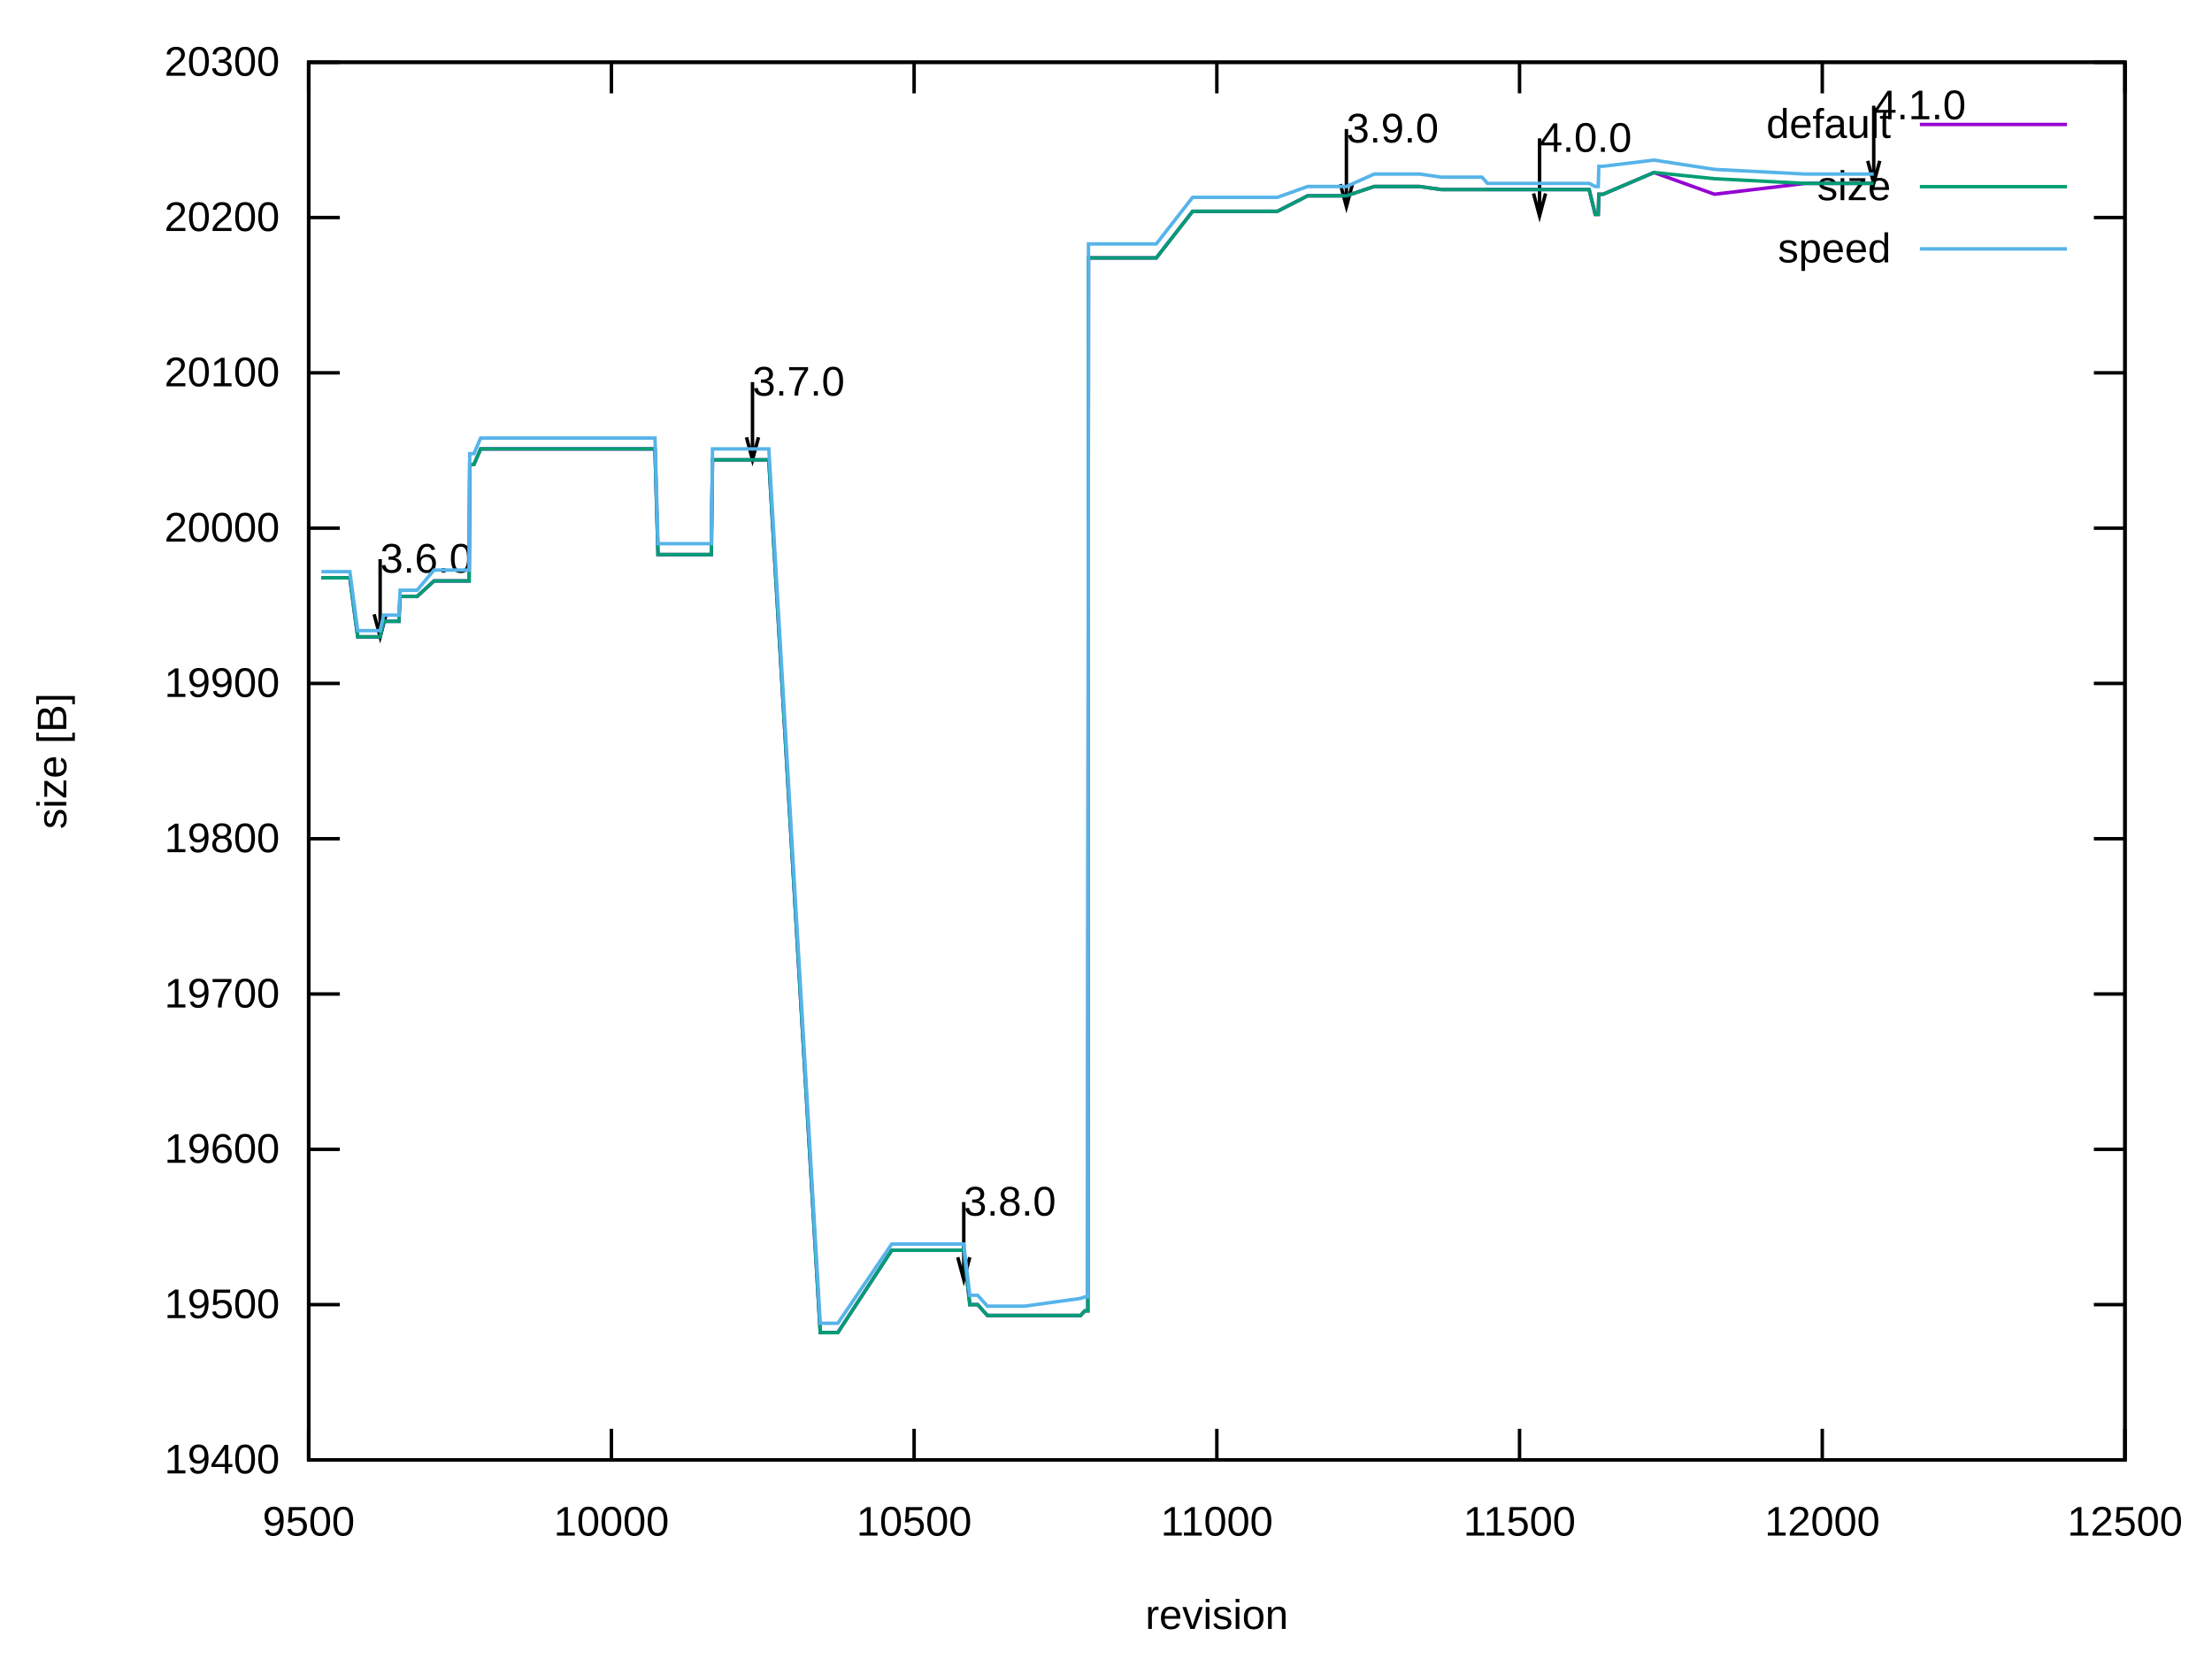
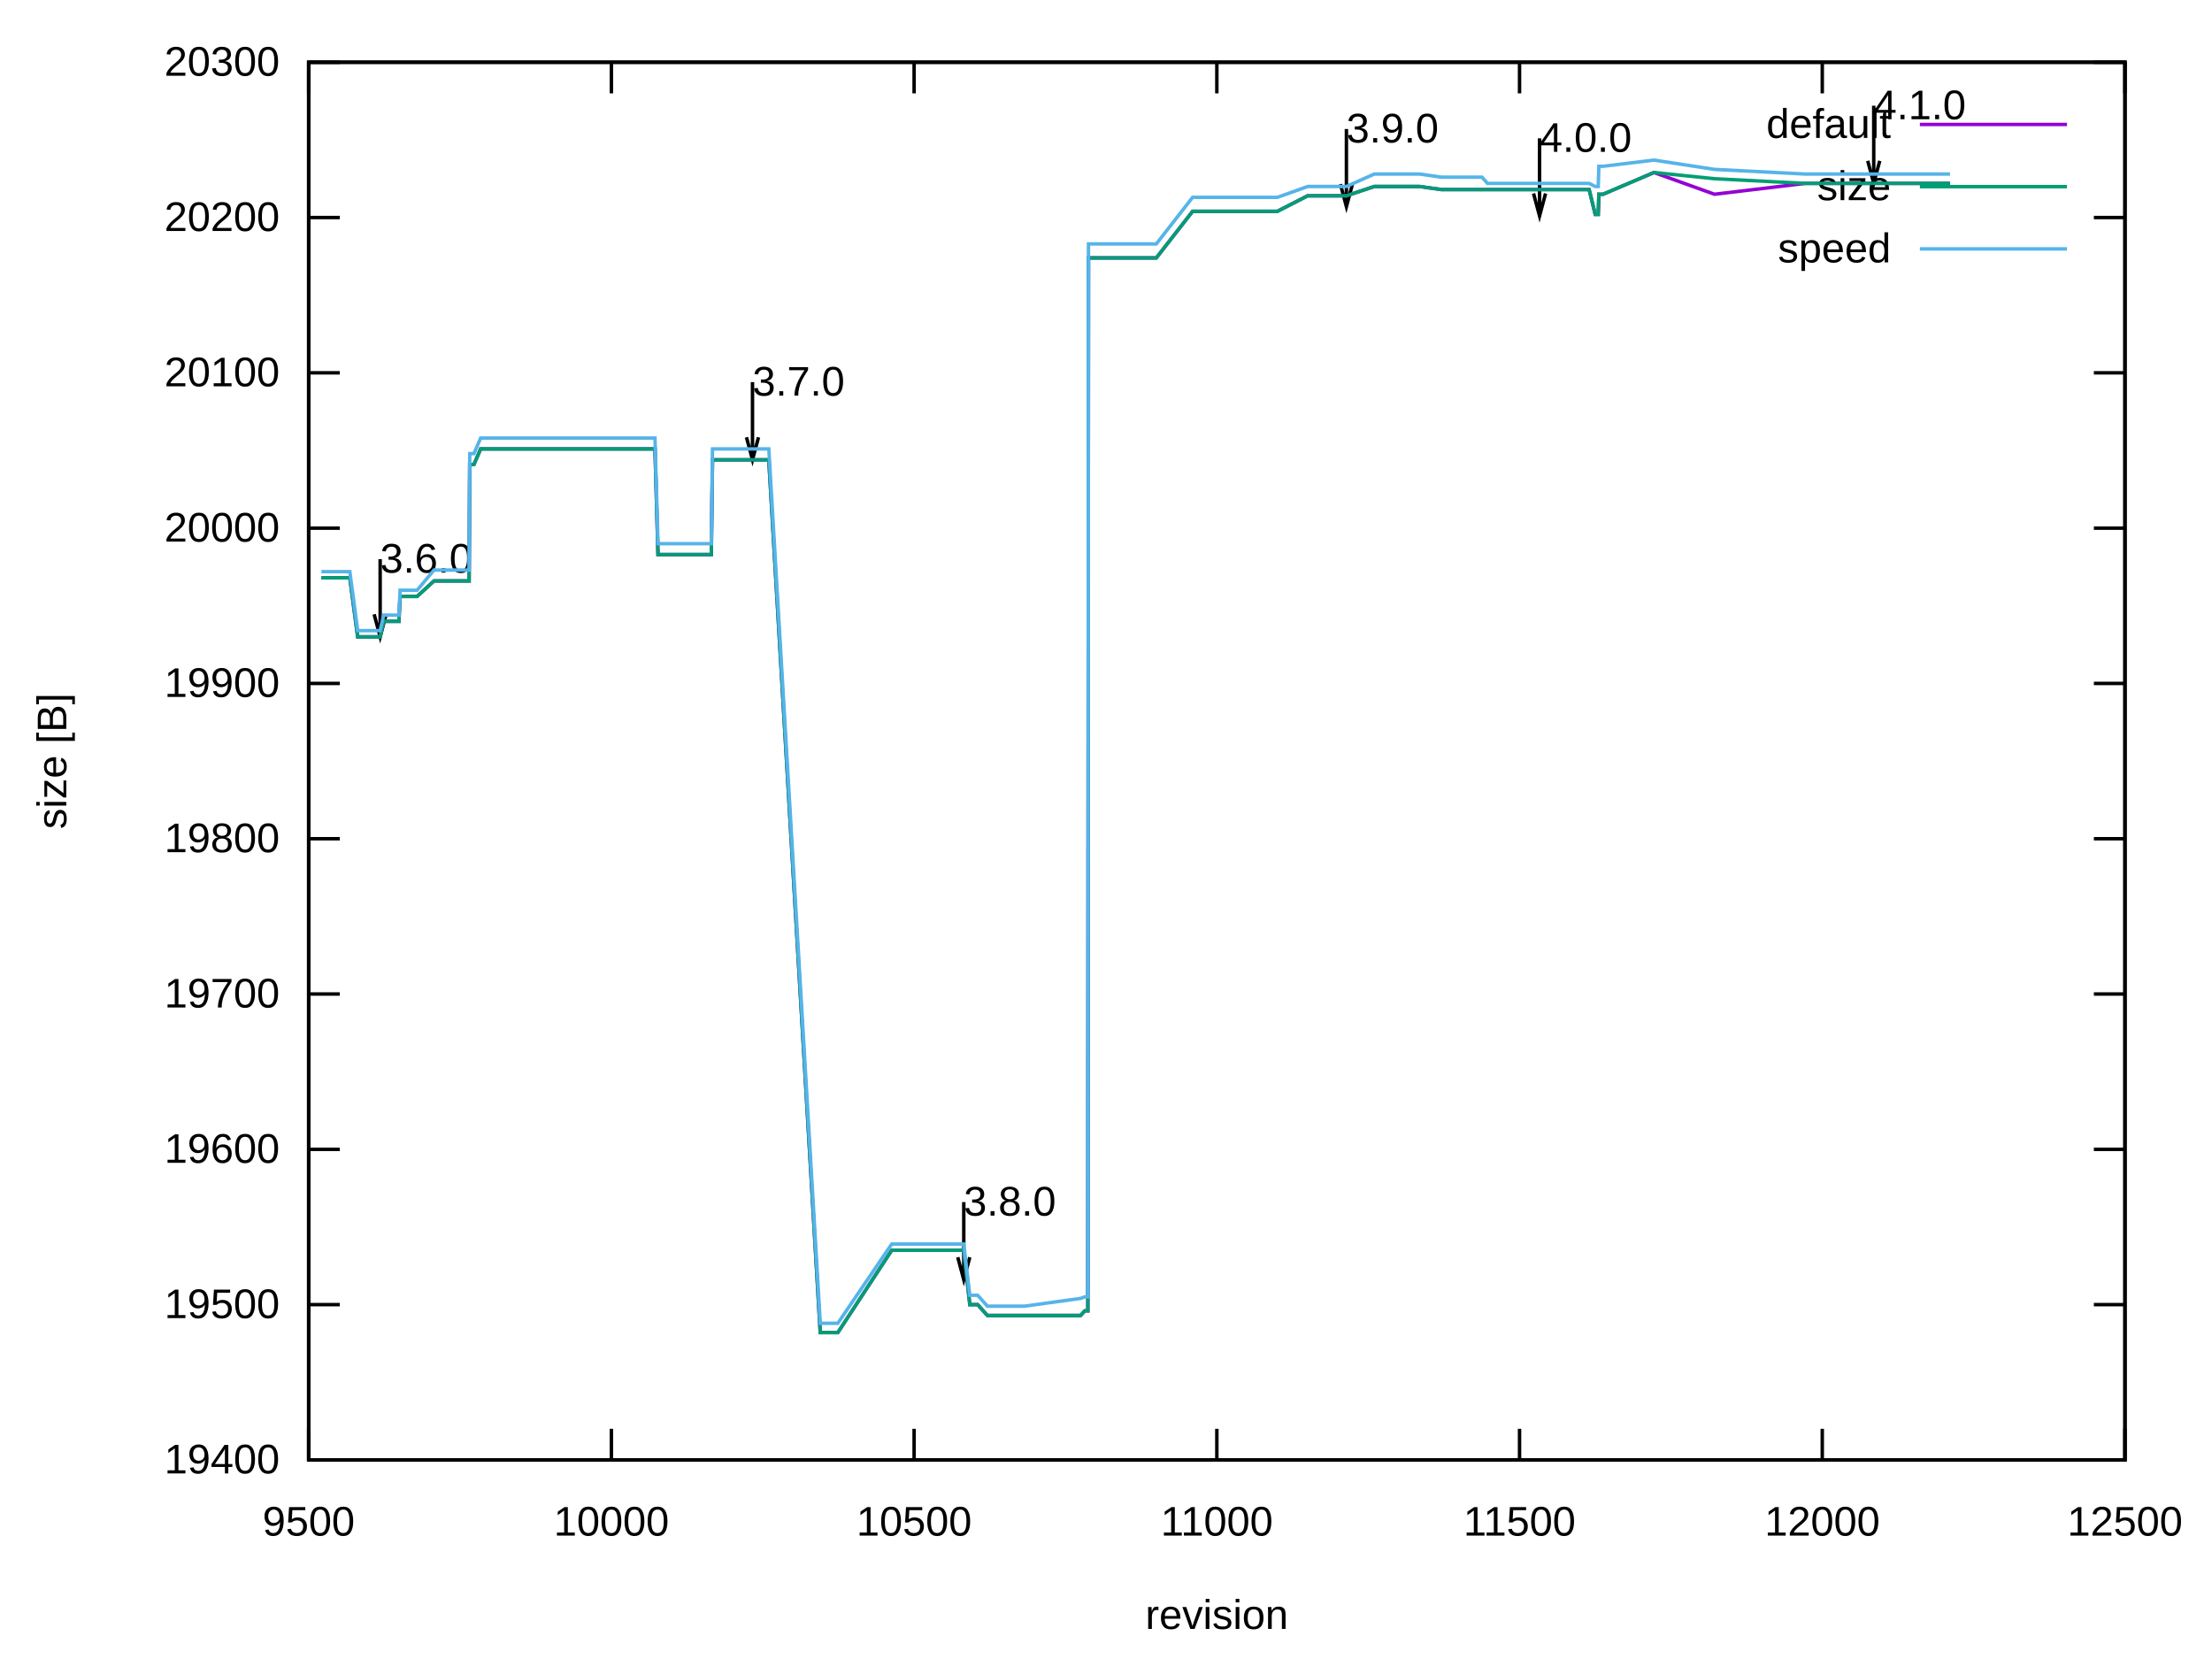
<svg xmlns="http://www.w3.org/2000/svg" xmlns:xlink="http://www.w3.org/1999/xlink" width="640" height="480" viewBox="0 0 640 480">
  <g id="gnuplot_canvas">
    <rect x="0" y="0" width="640" height="480" fill="none" />
    <defs>
      <circle id="gpDot" r="0.5" stroke-width="0.5" stroke="currentColor" />
      <path id="gpPt0" stroke-width="0.222" stroke="currentColor" d="M-1,0 h2 M0,-1 v2" />
      <path id="gpPt1" stroke-width="0.222" stroke="currentColor" d="M-1,-1 L1,1 M1,-1 L-1,1" />
      <path id="gpPt2" stroke-width="0.222" stroke="currentColor" d="M-1,0 L1,0 M0,-1 L0,1 M-1,-1 L1,1 M-1,1 L1,-1" />
      <rect id="gpPt3" stroke-width="0.222" stroke="currentColor" x="-1" y="-1" width="2" height="2" />
      <rect id="gpPt4" stroke-width="0.222" stroke="currentColor" fill="currentColor" x="-1" y="-1" width="2" height="2" />
      <circle id="gpPt5" stroke-width="0.222" stroke="currentColor" cx="0" cy="0" r="1" />
      <use xlink:href="#gpPt5" id="gpPt6" fill="currentColor" stroke="none" />
      <path id="gpPt7" stroke-width="0.222" stroke="currentColor" d="M0,-1.33 L-1.33,0.67 L1.33,0.67 z" />
      <use xlink:href="#gpPt7" id="gpPt8" fill="currentColor" stroke="none" />
      <use xlink:href="#gpPt7" id="gpPt9" stroke="currentColor" transform="rotate(180)" />
      <use xlink:href="#gpPt9" id="gpPt10" fill="currentColor" stroke="none" />
      <use xlink:href="#gpPt3" id="gpPt11" stroke="currentColor" transform="rotate(45)" />
      <use xlink:href="#gpPt11" id="gpPt12" fill="currentColor" stroke="none" />
      <path id="gpPt13" stroke-width="0.222" stroke="currentColor" d="M0,1.330 L1.265,0.411 L0.782,-1.067 L-0.782,-1.076 L-1.265,0.411 z" />
      <use xlink:href="#gpPt13" id="gpPt14" fill="currentColor" stroke="none" />
      <filter id="textbox" filterUnits="objectBoundingBox" x="0" y="0" height="1" width="1">
        <feFlood flood-color="white" flood-opacity="1" result="bgnd" />
        <feComposite in="SourceGraphic" in2="bgnd" operator="atop" />
      </filter>
      <filter id="greybox" filterUnits="objectBoundingBox" x="0" y="0" height="1" width="1">
        <feFlood flood-color="lightgrey" flood-opacity="1" result="grey" />
        <feComposite in="SourceGraphic" in2="grey" operator="atop" />
      </filter>
    </defs>
    <g fill="none" color="white" stroke="currentColor" stroke-width="1.00" stroke-linecap="butt" stroke-linejoin="miter">
</g>
    <g fill="none" color="black" stroke="currentColor" stroke-width="1.00" stroke-linecap="butt" stroke-linejoin="miter">
      <path stroke="black" d="M89.31,422.40 L98.31,422.40 M614.82,422.40 L605.82,422.40  " />
      <g transform="translate(80.92,426.30)" stroke="none" fill="black" font-family="Arial" font-size="12.00" text-anchor="end">
        <text>
          <tspan font-family="Arial"> 19400</tspan>
        </text>
      </g>
    </g>
    <g fill="none" color="black" stroke="currentColor" stroke-width="1.00" stroke-linecap="butt" stroke-linejoin="miter">
      <path stroke="black" d="M89.31,377.47 L98.31,377.47 M614.82,377.47 L605.82,377.47  " />
      <g transform="translate(80.92,381.37)" stroke="none" fill="black" font-family="Arial" font-size="12.00" text-anchor="end">
        <text>
          <tspan font-family="Arial"> 19500</tspan>
        </text>
      </g>
    </g>
    <g fill="none" color="black" stroke="currentColor" stroke-width="1.00" stroke-linecap="butt" stroke-linejoin="miter">
      <path stroke="black" d="M89.31,332.54 L98.31,332.54 M614.82,332.54 L605.82,332.54  " />
      <g transform="translate(80.92,336.44)" stroke="none" fill="black" font-family="Arial" font-size="12.00" text-anchor="end">
        <text>
          <tspan font-family="Arial"> 19600</tspan>
        </text>
      </g>
    </g>
    <g fill="none" color="black" stroke="currentColor" stroke-width="1.00" stroke-linecap="butt" stroke-linejoin="miter">
      <path stroke="black" d="M89.31,287.60 L98.31,287.60 M614.82,287.60 L605.82,287.60  " />
      <g transform="translate(80.92,291.50)" stroke="none" fill="black" font-family="Arial" font-size="12.00" text-anchor="end">
        <text>
          <tspan font-family="Arial"> 19700</tspan>
        </text>
      </g>
    </g>
    <g fill="none" color="black" stroke="currentColor" stroke-width="1.00" stroke-linecap="butt" stroke-linejoin="miter">
      <path stroke="black" d="M89.31,242.67 L98.31,242.67 M614.82,242.67 L605.82,242.67  " />
      <g transform="translate(80.92,246.57)" stroke="none" fill="black" font-family="Arial" font-size="12.00" text-anchor="end">
        <text>
          <tspan font-family="Arial"> 19800</tspan>
        </text>
      </g>
    </g>
    <g fill="none" color="black" stroke="currentColor" stroke-width="1.00" stroke-linecap="butt" stroke-linejoin="miter">
      <path stroke="black" d="M89.31,197.74 L98.31,197.74 M614.82,197.74 L605.82,197.74  " />
      <g transform="translate(80.92,201.64)" stroke="none" fill="black" font-family="Arial" font-size="12.00" text-anchor="end">
        <text>
          <tspan font-family="Arial"> 19900</tspan>
        </text>
      </g>
    </g>
    <g fill="none" color="black" stroke="currentColor" stroke-width="1.00" stroke-linecap="butt" stroke-linejoin="miter">
      <path stroke="black" d="M89.31,152.81 L98.31,152.81 M614.82,152.81 L605.82,152.81  " />
      <g transform="translate(80.92,156.71)" stroke="none" fill="black" font-family="Arial" font-size="12.00" text-anchor="end">
        <text>
          <tspan font-family="Arial"> 20000</tspan>
        </text>
      </g>
    </g>
    <g fill="none" color="black" stroke="currentColor" stroke-width="1.00" stroke-linecap="butt" stroke-linejoin="miter">
      <path stroke="black" d="M89.31,107.87 L98.31,107.87 M614.82,107.87 L605.82,107.87  " />
      <g transform="translate(80.92,111.77)" stroke="none" fill="black" font-family="Arial" font-size="12.00" text-anchor="end">
        <text>
          <tspan font-family="Arial"> 20100</tspan>
        </text>
      </g>
    </g>
    <g fill="none" color="black" stroke="currentColor" stroke-width="1.00" stroke-linecap="butt" stroke-linejoin="miter">
      <path stroke="black" d="M89.31,62.94 L98.31,62.94 M614.82,62.94 L605.82,62.94  " />
      <g transform="translate(80.92,66.84)" stroke="none" fill="black" font-family="Arial" font-size="12.00" text-anchor="end">
        <text>
          <tspan font-family="Arial"> 20200</tspan>
        </text>
      </g>
    </g>
    <g fill="none" color="black" stroke="currentColor" stroke-width="1.00" stroke-linecap="butt" stroke-linejoin="miter">
      <path stroke="black" d="M89.31,18.01 L98.31,18.01 M614.82,18.01 L605.82,18.01  " />
      <g transform="translate(80.92,21.91)" stroke="none" fill="black" font-family="Arial" font-size="12.00" text-anchor="end">
        <text>
          <tspan font-family="Arial"> 20300</tspan>
        </text>
      </g>
    </g>
    <g fill="none" color="black" stroke="currentColor" stroke-width="1.00" stroke-linecap="butt" stroke-linejoin="miter">
      <path stroke="black" d="M89.31,422.40 L89.31,413.40 M89.31,18.01 L89.31,27.01  " />
      <g transform="translate(89.31,444.30)" stroke="none" fill="black" font-family="Arial" font-size="12.00" text-anchor="middle">
        <text>
          <tspan font-family="Arial"> 9500</tspan>
        </text>
      </g>
    </g>
    <g fill="none" color="black" stroke="currentColor" stroke-width="1.00" stroke-linecap="butt" stroke-linejoin="miter">
      <path stroke="black" d="M176.90,422.40 L176.90,413.40 M176.90,18.01 L176.90,27.01  " />
      <g transform="translate(176.90,444.30)" stroke="none" fill="black" font-family="Arial" font-size="12.00" text-anchor="middle">
        <text>
          <tspan font-family="Arial"> 10000</tspan>
        </text>
      </g>
    </g>
    <g fill="none" color="black" stroke="currentColor" stroke-width="1.00" stroke-linecap="butt" stroke-linejoin="miter">
      <path stroke="black" d="M264.48,422.40 L264.48,413.40 M264.48,18.01 L264.48,27.01  " />
      <g transform="translate(264.48,444.30)" stroke="none" fill="black" font-family="Arial" font-size="12.00" text-anchor="middle">
        <text>
          <tspan font-family="Arial"> 10500</tspan>
        </text>
      </g>
    </g>
    <g fill="none" color="black" stroke="currentColor" stroke-width="1.00" stroke-linecap="butt" stroke-linejoin="miter">
      <path stroke="black" d="M352.07,422.40 L352.07,413.40 M352.07,18.01 L352.07,27.01  " />
      <g transform="translate(352.07,444.30)" stroke="none" fill="black" font-family="Arial" font-size="12.00" text-anchor="middle">
        <text>
          <tspan font-family="Arial"> 11000</tspan>
        </text>
      </g>
    </g>
    <g fill="none" color="black" stroke="currentColor" stroke-width="1.00" stroke-linecap="butt" stroke-linejoin="miter">
      <path stroke="black" d="M439.65,422.40 L439.65,413.40 M439.65,18.01 L439.65,27.01  " />
      <g transform="translate(439.65,444.30)" stroke="none" fill="black" font-family="Arial" font-size="12.00" text-anchor="middle">
        <text>
          <tspan font-family="Arial"> 11500</tspan>
        </text>
      </g>
    </g>
    <g fill="none" color="black" stroke="currentColor" stroke-width="1.00" stroke-linecap="butt" stroke-linejoin="miter">
      <path stroke="black" d="M527.24,422.40 L527.24,413.40 M527.24,18.01 L527.24,27.01  " />
      <g transform="translate(527.24,444.30)" stroke="none" fill="black" font-family="Arial" font-size="12.00" text-anchor="middle">
        <text>
          <tspan font-family="Arial"> 12000</tspan>
        </text>
      </g>
    </g>
    <g fill="none" color="black" stroke="currentColor" stroke-width="1.00" stroke-linecap="butt" stroke-linejoin="miter">
      <path stroke="black" d="M614.82,422.40 L614.82,413.40 M614.82,18.01 L614.82,27.01  " />
      <g transform="translate(614.82,444.30)" stroke="none" fill="black" font-family="Arial" font-size="12.00" text-anchor="middle">
        <text>
          <tspan font-family="Arial"> 12500</tspan>
        </text>
      </g>
    </g>
    <g fill="none" color="black" stroke="currentColor" stroke-width="1.00" stroke-linecap="butt" stroke-linejoin="miter">
</g>
    <g fill="none" color="black" stroke="currentColor" stroke-width="1.00" stroke-linecap="butt" stroke-linejoin="miter">
      <path stroke="black" d="M89.31,18.01 L89.31,422.40 L614.82,422.40 L614.82,18.01 L89.31,18.01 Z  " />
      <g transform="translate(109.98,165.69)" stroke="none" fill="black" font-family="Arial" font-size="12.00" text-anchor="start">
        <text>
          <tspan font-family="Arial">3.6.0</tspan>
        </text>
      </g>
      <g transform="translate(217.71,114.47)" stroke="none" fill="black" font-family="Arial" font-size="12.00" text-anchor="start">
        <text>
          <tspan font-family="Arial">3.7.0</tspan>
        </text>
      </g>
      <g transform="translate(278.84,351.71)" stroke="none" fill="black" font-family="Arial" font-size="12.00" text-anchor="start">
        <text>
          <tspan font-family="Arial">3.8.0</tspan>
        </text>
      </g>
      <g transform="translate(389.55,41.23)" stroke="none" fill="black" font-family="Arial" font-size="12.00" text-anchor="start">
        <text>
          <tspan font-family="Arial">3.9.0</tspan>
        </text>
      </g>
      <g transform="translate(445.43,43.93)" stroke="none" fill="black" font-family="Arial" font-size="12.00" text-anchor="start">
        <text>
          <tspan font-family="Arial">4.0.0</tspan>
        </text>
      </g>
      <g transform="translate(542.12,34.49)" stroke="none" fill="black" font-family="Arial" font-size="12.00" text-anchor="start">
        <text>
          <tspan font-family="Arial">4.1.0</tspan>
        </text>
      </g>
      <path stroke="black" d="M108.25,177.74 L109.99,184.25 L111.73,177.74 M109.99,161.78 L109.99,184.25 M215.98,126.52 L217.72,133.03 L219.46,126.52   M217.72,110.56 L217.72,133.03 M277.11,363.76 L278.85,370.27 L280.59,363.76 M278.85,347.80 L278.85,370.27 M387.82,53.28   L389.56,59.79 L391.30,53.28 M389.56,37.32 L389.56,59.79 M443.70,55.98 L445.44,62.48 L447.18,55.98 M445.44,40.02   L445.44,62.48 M540.39,46.54 L542.13,53.05 L543.87,46.54 M542.13,30.58 L542.13,53.05  " />
    </g>
    <g fill="none" color="black" stroke="currentColor" stroke-width="1.00" stroke-linecap="butt" stroke-linejoin="miter">
      <g transform="translate(19.18,220.21) rotate(270)" stroke="none" fill="black" font-family="Arial" font-size="12.00" text-anchor="middle">
        <text>
          <tspan font-family="Arial">size [B]</tspan>
        </text>
      </g>
    </g>
    <g fill="none" color="black" stroke="currentColor" stroke-width="1.00" stroke-linecap="butt" stroke-linejoin="miter">
      <g transform="translate(352.06,471.30)" stroke="none" fill="black" font-family="Arial" font-size="12.00" text-anchor="middle">
        <text>
          <tspan font-family="Arial">revision</tspan>
        </text>
      </g>
    </g>
    <g fill="none" color="black" stroke="currentColor" stroke-width="1.00" stroke-linecap="butt" stroke-linejoin="miter">
</g>
    <g id="gnuplot_plot_1">
      <g fill="none" color="black" stroke="currentColor" stroke-width="1.00" stroke-linecap="butt" stroke-linejoin="miter">
        <g transform="translate(547.09,39.91)" stroke="none" fill="black" font-family="Arial" font-size="12.00" text-anchor="end">
          <text>
            <tspan font-family="Arial">default</tspan>
          </text>
        </g>
      </g>
      <g fill="none" color="black" stroke="currentColor" stroke-width="1.00" stroke-linecap="butt" stroke-linejoin="miter">
-         <path stroke="rgb(148,   0, 211)" d="M555.48,36.01 L598.04,36.01 M92.99,167.18 L96.32,167.18 L98.07,167.18 L101.22,167.18 L103.50,184.26 L104.90,184.26   L106.13,184.26 L107.00,184.26 L107.18,184.26 L107.35,184.26 L107.53,184.26 L109.98,184.26 L111.03,179.77 L112.43,179.77   L112.96,179.77 L113.13,179.77 L113.31,179.77 L113.48,179.77 L113.83,179.77 L114.71,179.77 L114.88,179.77 L115.41,179.77   L115.76,172.58 L116.11,172.58 L116.29,172.58 L117.16,172.58 L117.69,172.58 L118.04,172.58 L118.21,172.58 L118.39,172.58   L120.67,172.58 L125.57,168.08 L129.60,168.08 L131.35,168.08 L132.58,168.08 L133.28,168.08 L135.03,168.08 L135.55,168.08   L135.73,168.08 L135.91,134.38 L136.08,134.38 L137.13,134.38 L139.06,129.89 L140.11,129.89 L140.28,129.89 L140.63,129.89   L141.34,129.89 L142.39,129.89 L143.09,129.89 L143.26,129.89 L144.49,129.89 L145.01,129.89 L145.19,129.89 L145.36,129.89   L147.12,129.89 L147.47,129.89 L148.17,129.89 L155.70,129.89 L167.96,129.89 L168.66,129.89 L169.01,129.89 L169.19,129.89   L170.06,129.89 L170.24,129.89 L170.59,129.89 L170.76,129.89 L171.46,129.89 L172.69,129.89 L174.09,129.89 L175.84,129.89   L176.37,129.89 L176.90,129.89 L179.87,129.89 L185.30,129.89 L187.05,129.89 L188.98,129.89 L189.51,129.89 L190.38,160.45   L190.91,160.45 L195.81,160.45 L198.62,160.45 L202.64,160.45 L205.45,160.45 L205.80,160.45 L206.15,133.04 L207.37,133.04   L208.60,133.04 L208.78,133.04 L209.30,133.04 L210.53,133.04 L213.51,133.04 L213.86,133.04 L222.44,133.04 L237.33,385.56   L238.03,385.56 L238.20,385.56 L241.01,385.56 L241.18,385.56 L242.41,385.56 L258.00,361.74 L263.60,361.74 L266.23,361.74   L271.49,361.74 L274.64,361.74 L278.84,361.74 L280.60,377.47 L282.17,377.47 L282.87,377.47 L285.68,380.61 L289.00,380.61   L289.88,380.61 L291.81,380.61 L292.51,380.61 L293.91,380.61 L296.36,380.61 L312.65,380.61 L313.88,379.27 L314.58,379.27   L314.75,379.27 L314.93,74.62 L315.28,74.62 L317.03,74.62 L334.55,74.62 L345.06,61.14 L347.51,61.14 L367.30,61.14   L369.58,61.14 L378.34,56.65 L389.55,56.65 L397.61,53.96 L409.87,53.96 L410.75,53.96 L417.05,54.85 L428.26,54.85   L428.79,54.85 L430.37,54.85 L440.88,54.85 L441.23,54.85 L445.43,54.85 L454.71,54.85 L459.62,54.85 L459.79,54.85   L461.55,62.04 L462.42,62.04 L462.60,56.20 L463.65,56.20 L463.82,56.20 L478.54,49.91 L496.05,56.20 L522.33,53.06   L542.12,53.06  " />
+         <path stroke="rgb(148,   0, 211)" d="M555.48,36.01 L598.04,36.01 M92.99,167.18 L96.32,167.18 L98.07,167.18 L101.22,167.18 L103.50,184.26 L104.90,184.26   L106.13,184.26 L107.00,184.26 L107.18,184.26 L107.35,184.26 L107.53,184.26 L109.98,184.26 L111.03,179.77 L112.43,179.77   L112.96,179.77 L113.13,179.77 L113.31,179.77 L113.48,179.77 L113.83,179.77 L114.71,179.77 L114.88,179.77 L115.41,179.77   L115.76,172.58 L116.11,172.58 L116.29,172.58 L117.16,172.58 L117.69,172.58 L118.04,172.58 L118.21,172.58 L118.39,172.58   L120.67,172.58 L125.57,168.08 L129.60,168.08 L131.35,168.08 L132.58,168.08 L133.28,168.08 L135.03,168.08 L135.55,168.08   L135.73,168.08 L135.91,134.38 L136.08,134.38 L137.13,134.38 L139.06,129.89 L140.11,129.89 L140.28,129.89 L140.63,129.89   L141.34,129.89 L142.39,129.89 L143.09,129.89 L143.26,129.89 L144.49,129.89 L145.01,129.89 L145.19,129.89 L145.36,129.89   L147.12,129.89 L147.47,129.89 L148.17,129.89 L155.70,129.89 L167.96,129.89 L168.66,129.89 L169.01,129.89 L169.19,129.89   L170.06,129.89 L170.24,129.89 L170.59,129.89 L170.76,129.89 L171.46,129.89 L172.69,129.89 L174.09,129.89 L175.84,129.89   L176.37,129.89 L176.90,129.89 L179.87,129.89 L185.30,129.89 L187.05,129.89 L188.98,129.89 L189.51,129.89 L190.38,160.45   L190.91,160.45 L195.81,160.45 L198.62,160.45 L202.64,160.45 L205.45,160.45 L205.80,160.45 L206.15,133.04 L207.37,133.04   L208.60,133.04 L208.78,133.04 L209.30,133.04 L210.53,133.04 L213.51,133.04 L213.86,133.04 L222.44,133.04 L237.33,385.56   L238.03,385.56 L238.20,385.56 L241.01,385.56 L241.18,385.56 L242.41,385.56 L258.00,361.74 L263.60,361.74 L266.23,361.74   L271.49,361.74 L274.64,361.74 L278.84,361.74 L280.60,377.47 L282.17,377.47 L282.87,377.47 L285.68,380.61 L289.00,380.61   L289.88,380.61 L291.81,380.61 L292.51,380.61 L293.91,380.61 L296.36,380.61 L312.65,380.61 L313.88,379.27 L314.58,379.27   L314.75,379.27 L314.93,74.62 L315.28,74.62 L317.03,74.62 L334.55,74.62 L345.06,61.14 L347.51,61.14 L367.30,61.14   L369.58,61.14 L378.34,56.65 L389.55,56.65 L397.61,53.96 L409.87,53.96 L410.75,53.96 L417.05,54.85 L428.26,54.85   L428.79,54.85 L430.37,54.85 L440.88,54.85 L441.23,54.85 L445.43,54.85 L454.71,54.85 L459.62,54.85 L459.79,54.85   L461.55,62.04 L462.42,62.04 L462.60,56.20 L463.65,56.20 L463.82,56.20 L478.54,49.91 L496.05,56.20 L522.33,53.06   L542.12,53.06 L548.43,53.06 L552.81,53.06 L555.09,53.06 L557.36,53.06 L564.20,53.06  " />
      </g>
    </g>
    <g id="gnuplot_plot_2">
      <g fill="none" color="black" stroke="currentColor" stroke-width="1.00" stroke-linecap="butt" stroke-linejoin="miter">
        <g transform="translate(547.09,57.91)" stroke="none" fill="black" font-family="Arial" font-size="12.00" text-anchor="end">
          <text>
            <tspan font-family="Arial">size</tspan>
          </text>
        </g>
      </g>
      <g fill="none" color="black" stroke="currentColor" stroke-width="1.00" stroke-linecap="butt" stroke-linejoin="miter">
-         <path stroke="rgb(  0, 158, 115)" d="M555.48,54.01 L598.04,54.01 M92.99,167.18 L96.32,167.18 L98.07,167.18 L101.22,167.18 L103.50,184.26 L104.90,184.26   L106.13,184.26 L107.00,184.26 L107.18,184.26 L107.35,184.26 L107.53,184.26 L109.98,184.26 L111.03,179.77 L112.43,179.77   L112.96,179.77 L113.13,179.77 L113.31,179.77 L113.48,179.77 L113.83,179.77 L114.71,179.77 L114.88,179.77 L115.41,179.77   L115.76,172.58 L116.11,172.58 L116.29,172.58 L117.16,172.58 L117.69,172.58 L118.04,172.58 L118.21,172.58 L118.39,172.58   L120.67,172.58 L125.57,168.08 L129.60,168.08 L131.35,168.08 L132.58,168.08 L133.28,168.08 L135.03,168.08 L135.55,168.08   L135.73,168.08 L135.91,134.38 L136.08,134.38 L137.13,134.38 L139.06,129.89 L140.11,129.89 L140.28,129.89 L140.63,129.89   L141.34,129.89 L142.39,129.89 L143.09,129.89 L143.26,129.89 L144.49,129.89 L145.01,129.89 L145.19,129.89 L145.36,129.89   L147.12,129.89 L147.47,129.89 L148.17,129.89 L155.70,129.89 L167.96,129.89 L168.66,129.89 L169.01,129.89 L169.19,129.89   L170.06,129.89 L170.24,129.89 L170.59,129.89 L170.76,129.89 L171.46,129.89 L172.69,129.89 L174.09,129.89 L175.84,129.89   L176.37,129.89 L176.90,129.89 L179.87,129.89 L185.30,129.89 L187.05,129.89 L188.98,129.89 L189.51,129.89 L190.38,160.45   L190.91,160.45 L195.81,160.45 L198.62,160.45 L202.64,160.45 L205.45,160.45 L205.80,160.45 L206.15,133.04 L207.37,133.04   L208.60,133.04 L208.78,133.04 L209.30,133.04 L210.53,133.04 L213.51,133.04 L213.86,133.04 L222.44,133.04 L237.33,385.56   L238.03,385.56 L238.20,385.56 L241.01,385.56 L241.18,385.56 L242.41,385.56 L258.00,361.74 L263.60,361.74 L266.23,361.74   L271.49,361.74 L274.64,361.74 L278.84,361.74 L280.60,377.47 L282.17,377.47 L282.87,377.47 L285.68,380.61 L289.00,380.61   L289.88,380.61 L291.81,380.61 L292.51,380.61 L293.91,380.61 L296.36,380.61 L312.65,380.61 L313.88,379.27 L314.58,379.27   L314.75,379.27 L314.93,74.62 L315.28,74.62 L317.03,74.62 L334.55,74.62 L345.06,61.14 L347.51,61.14 L367.30,61.14   L369.58,61.14 L378.34,56.65 L389.55,56.65 L397.61,53.96 L409.87,53.96 L410.75,53.96 L417.05,54.85 L428.26,54.85   L428.79,54.85 L430.37,54.85 L440.88,54.85 L441.23,54.85 L445.43,54.85 L454.71,54.85 L459.62,54.85 L459.79,54.85   L461.55,62.04 L462.42,62.04 L462.60,56.20 L463.65,56.20 L463.82,56.20 L478.54,49.91 L496.05,51.71 L522.33,53.06   L542.12,53.06  " />
+         <path stroke="rgb(  0, 158, 115)" d="M555.48,54.01 L598.04,54.01 M92.99,167.18 L96.32,167.18 L98.07,167.18 L101.22,167.18 L103.50,184.26 L104.90,184.26   L106.13,184.26 L107.00,184.26 L107.18,184.26 L107.35,184.26 L107.53,184.26 L109.98,184.26 L111.03,179.77 L112.43,179.77   L112.96,179.77 L113.13,179.77 L113.31,179.77 L113.48,179.77 L113.83,179.77 L114.71,179.77 L114.88,179.77 L115.41,179.77   L115.76,172.58 L116.11,172.58 L116.29,172.58 L117.16,172.58 L117.69,172.58 L118.04,172.58 L118.21,172.58 L118.39,172.58   L120.67,172.58 L125.57,168.08 L129.60,168.08 L131.35,168.08 L132.58,168.08 L133.28,168.08 L135.03,168.08 L135.55,168.08   L135.73,168.08 L135.91,134.38 L136.08,134.38 L137.13,134.38 L139.06,129.89 L140.11,129.89 L140.28,129.89 L140.63,129.89   L141.34,129.89 L142.39,129.89 L143.09,129.89 L143.26,129.89 L144.49,129.89 L145.01,129.89 L145.19,129.89 L145.36,129.89   L147.12,129.89 L147.47,129.89 L148.17,129.89 L155.70,129.89 L167.96,129.89 L168.66,129.89 L169.01,129.89 L169.19,129.89   L170.06,129.89 L170.24,129.89 L170.59,129.89 L170.76,129.89 L171.46,129.89 L172.69,129.89 L174.09,129.89 L175.84,129.89   L176.37,129.89 L176.90,129.89 L179.87,129.89 L185.30,129.89 L187.05,129.89 L188.98,129.89 L189.51,129.89 L190.38,160.45   L190.91,160.45 L195.81,160.45 L198.62,160.45 L202.64,160.45 L205.45,160.45 L205.80,160.45 L206.15,133.04 L207.37,133.04   L208.60,133.04 L208.78,133.04 L209.30,133.04 L210.53,133.04 L213.51,133.04 L213.86,133.04 L222.44,133.04 L237.33,385.56   L238.03,385.56 L238.20,385.56 L241.01,385.56 L241.18,385.56 L242.41,385.56 L258.00,361.74 L263.60,361.74 L266.23,361.74   L271.49,361.74 L274.64,361.74 L278.84,361.74 L280.60,377.47 L282.17,377.47 L282.87,377.47 L285.68,380.61 L289.00,380.61   L289.88,380.61 L291.81,380.61 L292.51,380.61 L293.91,380.61 L296.36,380.61 L312.65,380.61 L313.88,379.27 L314.58,379.27   L314.75,379.27 L314.93,74.62 L315.28,74.62 L317.03,74.62 L334.55,74.62 L345.06,61.14 L347.51,61.14 L367.30,61.14   L369.58,61.14 L378.34,56.65 L389.55,56.65 L397.61,53.96 L409.87,53.96 L410.75,53.96 L417.05,54.85 L428.26,54.85   L428.79,54.85 L430.37,54.85 L440.88,54.85 L441.23,54.85 L445.43,54.85 L454.71,54.85 L459.62,54.85 L459.79,54.85   L461.55,62.04 L462.42,62.04 L462.60,56.20 L463.65,56.20 L463.82,56.20 L478.54,49.91 L496.05,51.71 L522.33,53.06   L542.12,53.06 L548.43,53.06 L552.81,53.06 L555.09,53.06 L557.36,53.06 L564.20,53.06  " />
      </g>
    </g>
    <g id="gnuplot_plot_3">
      <g fill="none" color="black" stroke="currentColor" stroke-width="1.00" stroke-linecap="butt" stroke-linejoin="miter">
        <g transform="translate(547.09,75.91)" stroke="none" fill="black" font-family="Arial" font-size="12.00" text-anchor="end">
          <text>
            <tspan font-family="Arial">speed</tspan>
          </text>
        </g>
      </g>
      <g fill="none" color="black" stroke="currentColor" stroke-width="1.00" stroke-linecap="butt" stroke-linejoin="miter">
-         <path stroke="rgb( 86, 180, 233)" d="M555.48,72.01 L598.04,72.01 M92.99,165.39 L96.32,165.39 L98.07,165.39 L101.22,165.39 L103.50,182.46 L104.90,182.46   L106.13,182.46 L107.00,182.46 L107.18,182.46 L107.35,182.46 L107.53,182.46 L109.98,182.46 L111.03,177.97 L112.43,177.97   L112.96,177.97 L113.13,177.97 L113.31,177.97 L113.48,177.97 L113.83,177.97 L114.71,177.97 L114.88,177.97 L115.41,177.97   L115.76,170.78 L116.11,170.78 L116.29,170.78 L117.16,170.78 L117.69,170.78 L118.04,170.78 L118.21,170.78 L118.39,170.78   L120.67,170.78 L125.57,164.94 L129.60,164.94 L131.35,164.94 L132.58,164.94 L133.28,164.94 L135.03,164.94 L135.55,164.94   L135.73,164.94 L135.91,131.24 L136.08,131.24 L137.13,131.24 L139.06,126.75 L140.11,126.75 L140.28,126.75 L140.63,126.75   L141.34,126.75 L142.39,126.75 L143.09,126.75 L143.26,126.75 L144.49,126.75 L145.01,126.75 L145.19,126.75 L145.36,126.75   L147.12,126.75 L147.47,126.75 L148.17,126.75 L155.70,126.75 L167.96,126.75 L168.66,126.75 L169.01,126.75 L169.19,126.75   L170.06,126.75 L170.24,126.75 L170.59,126.75 L170.76,126.75 L171.46,126.75 L172.69,126.75 L174.09,126.75 L175.84,126.75   L176.37,126.75 L176.90,126.75 L179.87,126.75 L185.30,126.75 L187.05,126.75 L188.98,126.75 L189.51,126.75 L190.38,157.30   L190.91,157.30 L195.81,157.30 L198.62,157.30 L202.64,157.30 L205.45,157.30 L205.80,157.30 L206.15,129.89 L207.37,129.89   L208.60,129.89 L208.78,129.89 L209.30,129.89 L210.53,129.89 L213.51,129.89 L213.86,129.89 L222.44,129.89 L237.33,382.86   L238.03,382.86 L238.20,382.86 L241.01,382.86 L241.18,382.86 L242.41,382.86 L258.00,359.94 L263.60,359.94 L266.23,359.94   L271.49,359.94 L274.64,359.94 L278.84,359.94 L280.60,374.77 L282.17,374.77 L282.87,374.77 L285.68,377.92 L289.00,377.92   L289.88,377.92 L291.81,377.92 L292.51,377.92 L293.91,377.92 L296.36,377.92 L312.65,375.67 L313.88,375.22 L314.58,375.22   L314.75,375.22 L314.93,70.58 L315.28,70.58 L317.03,70.58 L334.55,70.58 L345.06,57.10 L347.51,57.10 L367.30,57.10   L369.58,57.10 L378.34,53.96 L389.55,53.96 L397.61,50.36 L409.87,50.36 L410.75,50.36 L417.05,51.26 L428.26,51.26   L428.79,51.26 L430.37,53.06 L440.88,53.06 L441.23,53.06 L445.43,53.06 L454.71,53.06 L459.62,53.06 L459.79,53.06   L461.55,53.96 L462.42,53.96 L462.60,48.11 L463.65,48.11 L463.82,48.11 L478.54,46.32 L496.05,49.01 L522.33,50.36   L542.12,50.36  " />
+         <path stroke="rgb( 86, 180, 233)" d="M555.48,72.01 L598.04,72.01 M92.99,165.39 L96.32,165.39 L98.07,165.39 L101.22,165.39 L103.50,182.46 L104.90,182.46   L106.13,182.46 L107.00,182.46 L107.18,182.46 L107.35,182.46 L107.53,182.46 L109.98,182.46 L111.03,177.97 L112.43,177.97   L112.96,177.97 L113.13,177.97 L113.31,177.97 L113.48,177.97 L113.83,177.97 L114.71,177.97 L114.88,177.97 L115.41,177.97   L115.76,170.78 L116.11,170.78 L116.29,170.78 L117.16,170.78 L117.69,170.78 L118.04,170.78 L118.21,170.78 L118.39,170.78   L120.67,170.78 L125.57,164.94 L129.60,164.94 L131.35,164.94 L132.58,164.94 L133.28,164.94 L135.03,164.94 L135.55,164.94   L135.73,164.94 L135.91,131.24 L136.08,131.24 L137.13,131.24 L139.06,126.75 L140.11,126.75 L140.28,126.75 L140.63,126.75   L141.34,126.75 L142.39,126.75 L143.09,126.75 L143.26,126.75 L144.49,126.75 L145.01,126.75 L145.19,126.75 L145.36,126.75   L147.12,126.75 L147.47,126.75 L148.17,126.75 L155.70,126.75 L167.96,126.75 L168.66,126.75 L169.01,126.75 L169.19,126.75   L170.06,126.75 L170.24,126.75 L170.59,126.75 L170.76,126.75 L171.46,126.75 L172.69,126.75 L174.09,126.75 L175.84,126.75   L176.37,126.75 L176.90,126.75 L179.87,126.75 L185.30,126.75 L187.05,126.75 L188.98,126.75 L189.51,126.75 L190.38,157.30   L190.91,157.30 L195.81,157.30 L198.62,157.30 L202.64,157.30 L205.45,157.30 L205.80,157.30 L206.15,129.89 L207.37,129.89   L208.60,129.89 L208.78,129.89 L209.30,129.89 L210.53,129.89 L213.51,129.89 L213.86,129.89 L222.44,129.89 L237.33,382.86   L238.03,382.86 L238.20,382.86 L241.01,382.86 L241.18,382.86 L242.41,382.86 L258.00,359.94 L263.60,359.94 L266.23,359.94   L271.49,359.94 L274.64,359.94 L278.84,359.94 L280.60,374.77 L282.17,374.77 L282.87,374.77 L285.68,377.92 L289.00,377.92   L289.88,377.92 L291.81,377.92 L292.51,377.92 L293.91,377.92 L296.36,377.92 L312.65,375.67 L313.88,375.22 L314.58,375.22   L314.75,375.22 L314.93,70.58 L315.28,70.58 L317.03,70.58 L334.55,70.58 L345.06,57.10 L347.51,57.10 L367.30,57.10   L369.58,57.10 L378.34,53.96 L389.55,53.96 L397.61,50.36 L409.87,50.36 L410.75,50.36 L417.05,51.26 L428.26,51.26   L428.79,51.26 L430.37,53.06 L440.88,53.06 L441.23,53.06 L445.43,53.06 L454.71,53.06 L459.62,53.06 L459.79,53.06   L461.55,53.96 L462.42,53.96 L462.60,48.11 L463.65,48.11 L463.82,48.11 L478.54,46.32 L496.05,49.01 L522.33,50.36   L542.12,50.36 L548.43,50.36 L552.81,50.36 L555.09,50.36 L557.36,50.36 L564.20,50.36  " />
      </g>
    </g>
    <g fill="none" color="white" stroke="rgb( 86, 180, 233)" stroke-width="2.00" stroke-linecap="butt" stroke-linejoin="miter">
</g>
    <g fill="none" color="black" stroke="currentColor" stroke-width="2.00" stroke-linecap="butt" stroke-linejoin="miter">
</g>
    <g fill="none" color="black" stroke="black" stroke-width="1.00" stroke-linecap="butt" stroke-linejoin="miter">
</g>
    <g fill="none" color="black" stroke="currentColor" stroke-width="1.00" stroke-linecap="butt" stroke-linejoin="miter">
      <path stroke="black" d="M89.31,18.01 L89.31,422.40 L614.82,422.40 L614.82,18.01 L89.31,18.01 Z  " />
    </g>
    <g fill="none" color="black" stroke="currentColor" stroke-width="1.00" stroke-linecap="butt" stroke-linejoin="miter">
</g>
  </g>
</svg>
